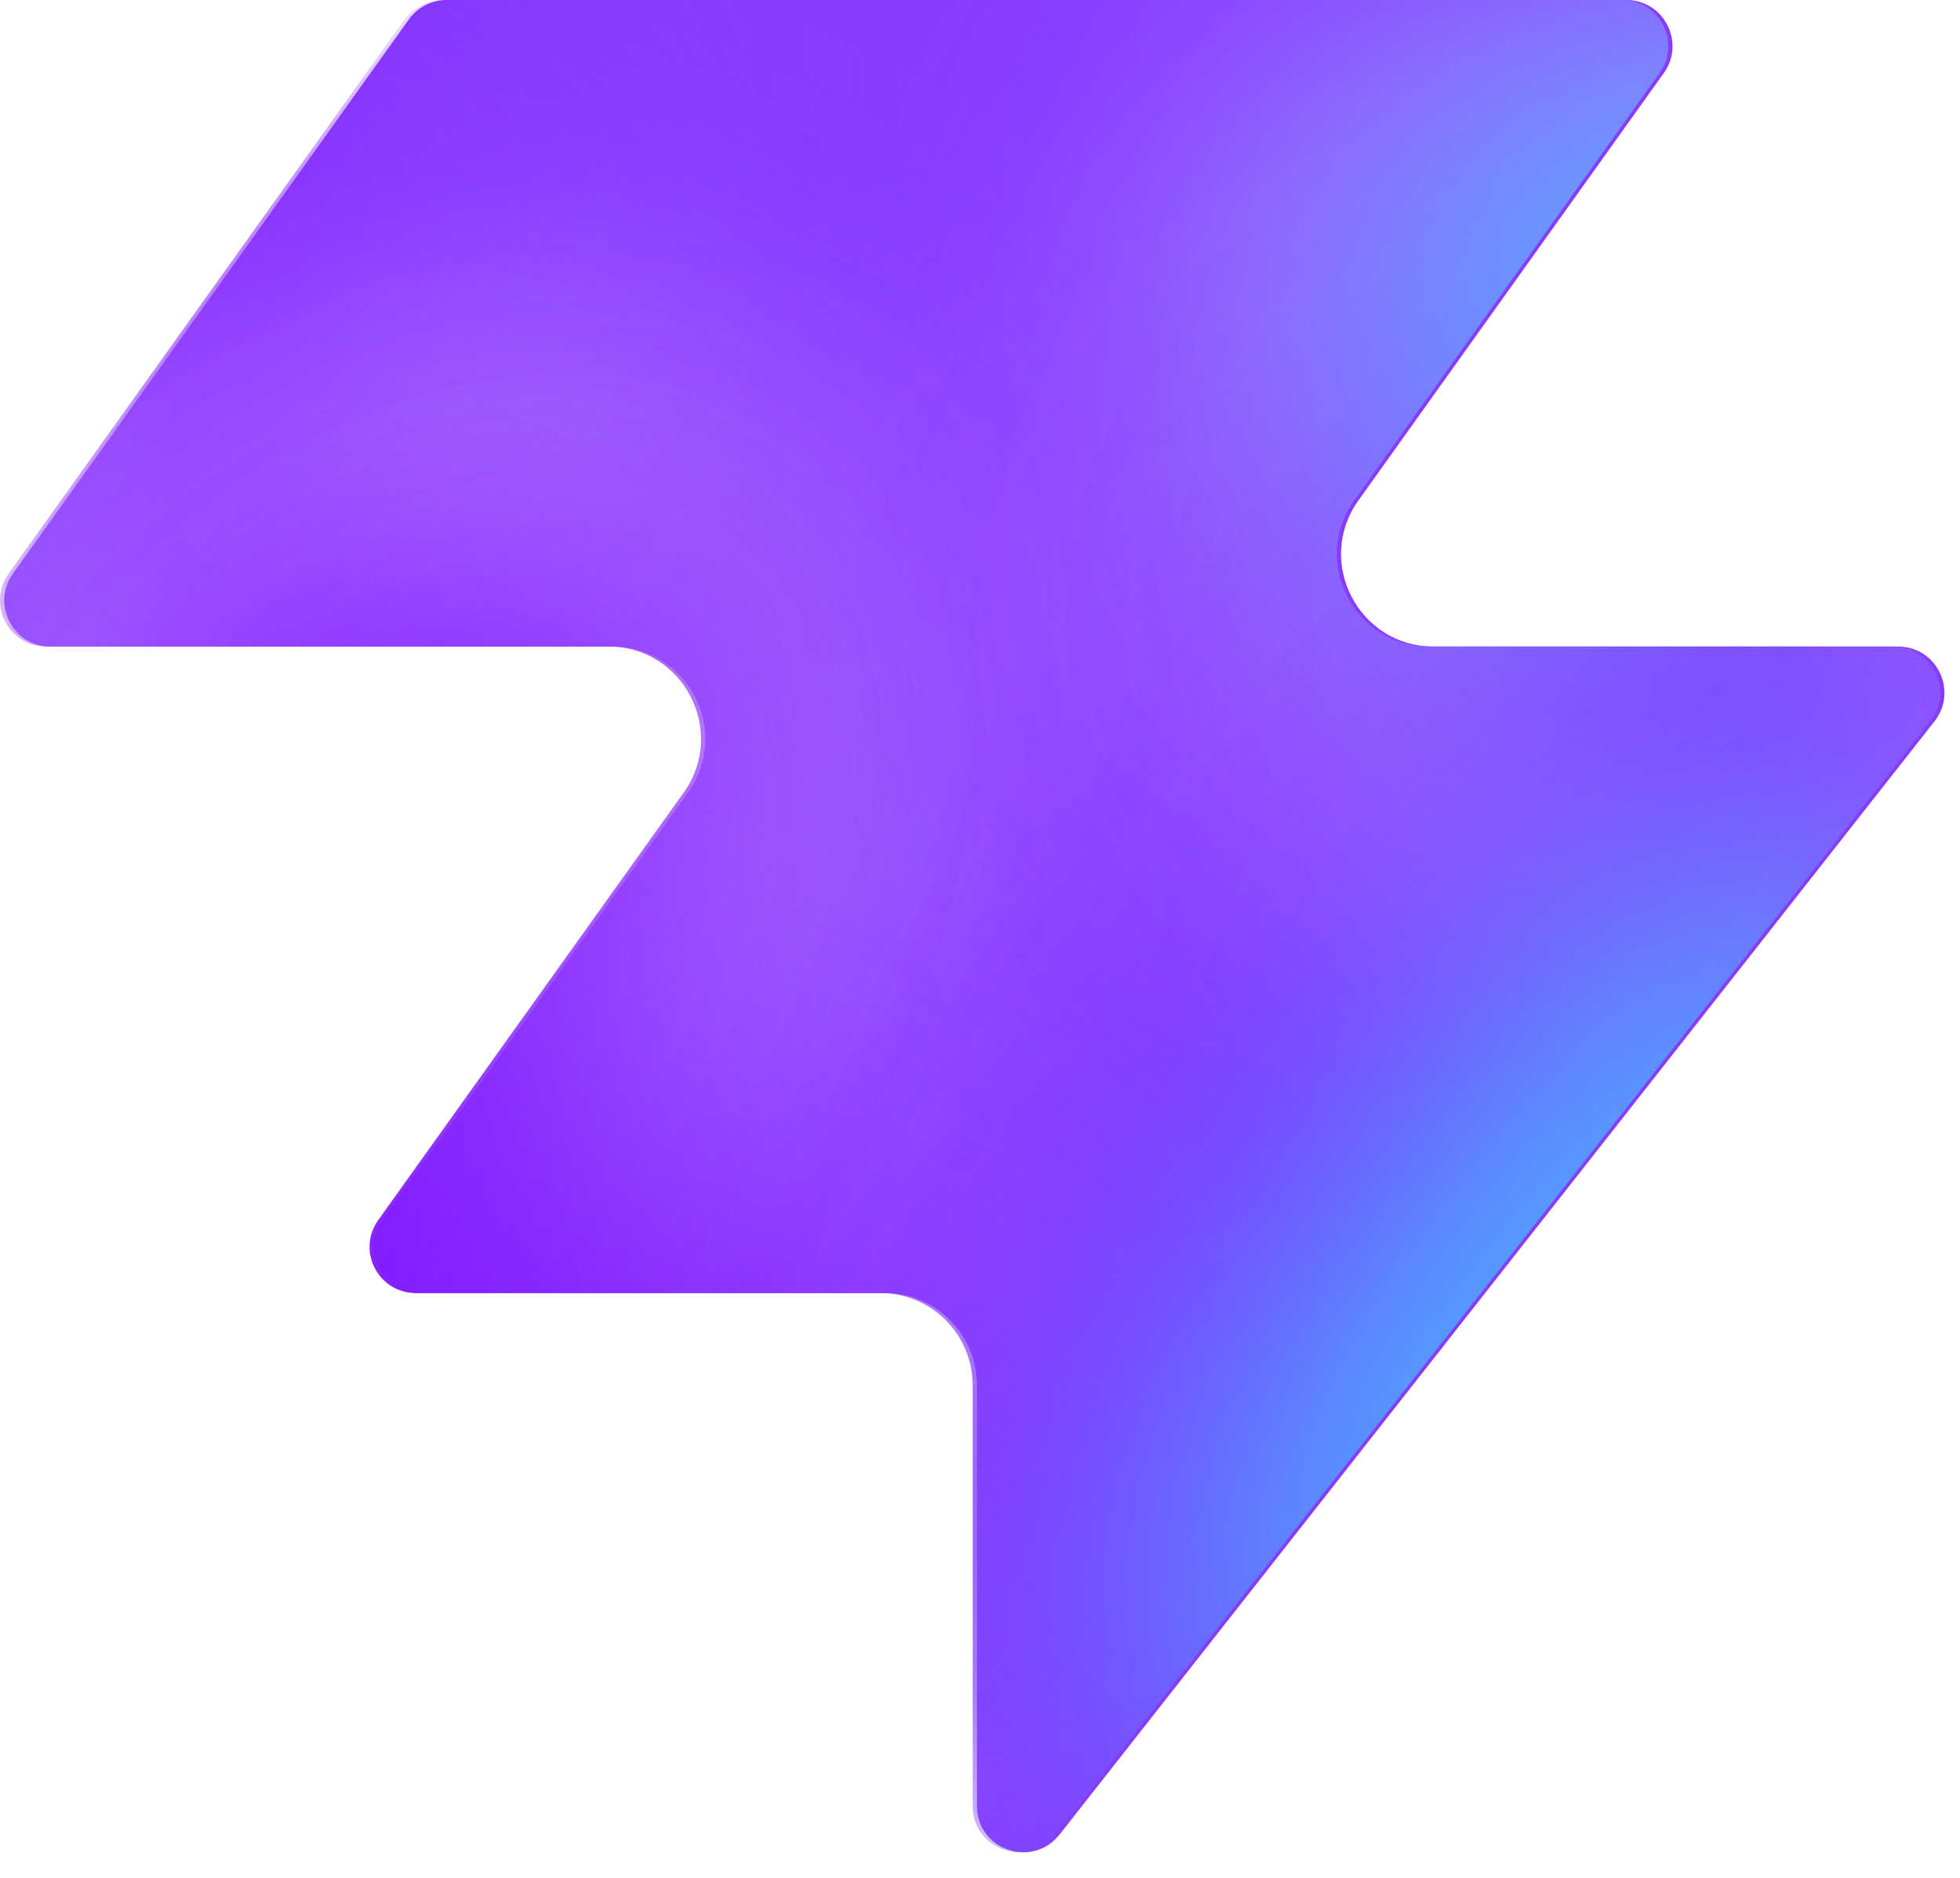
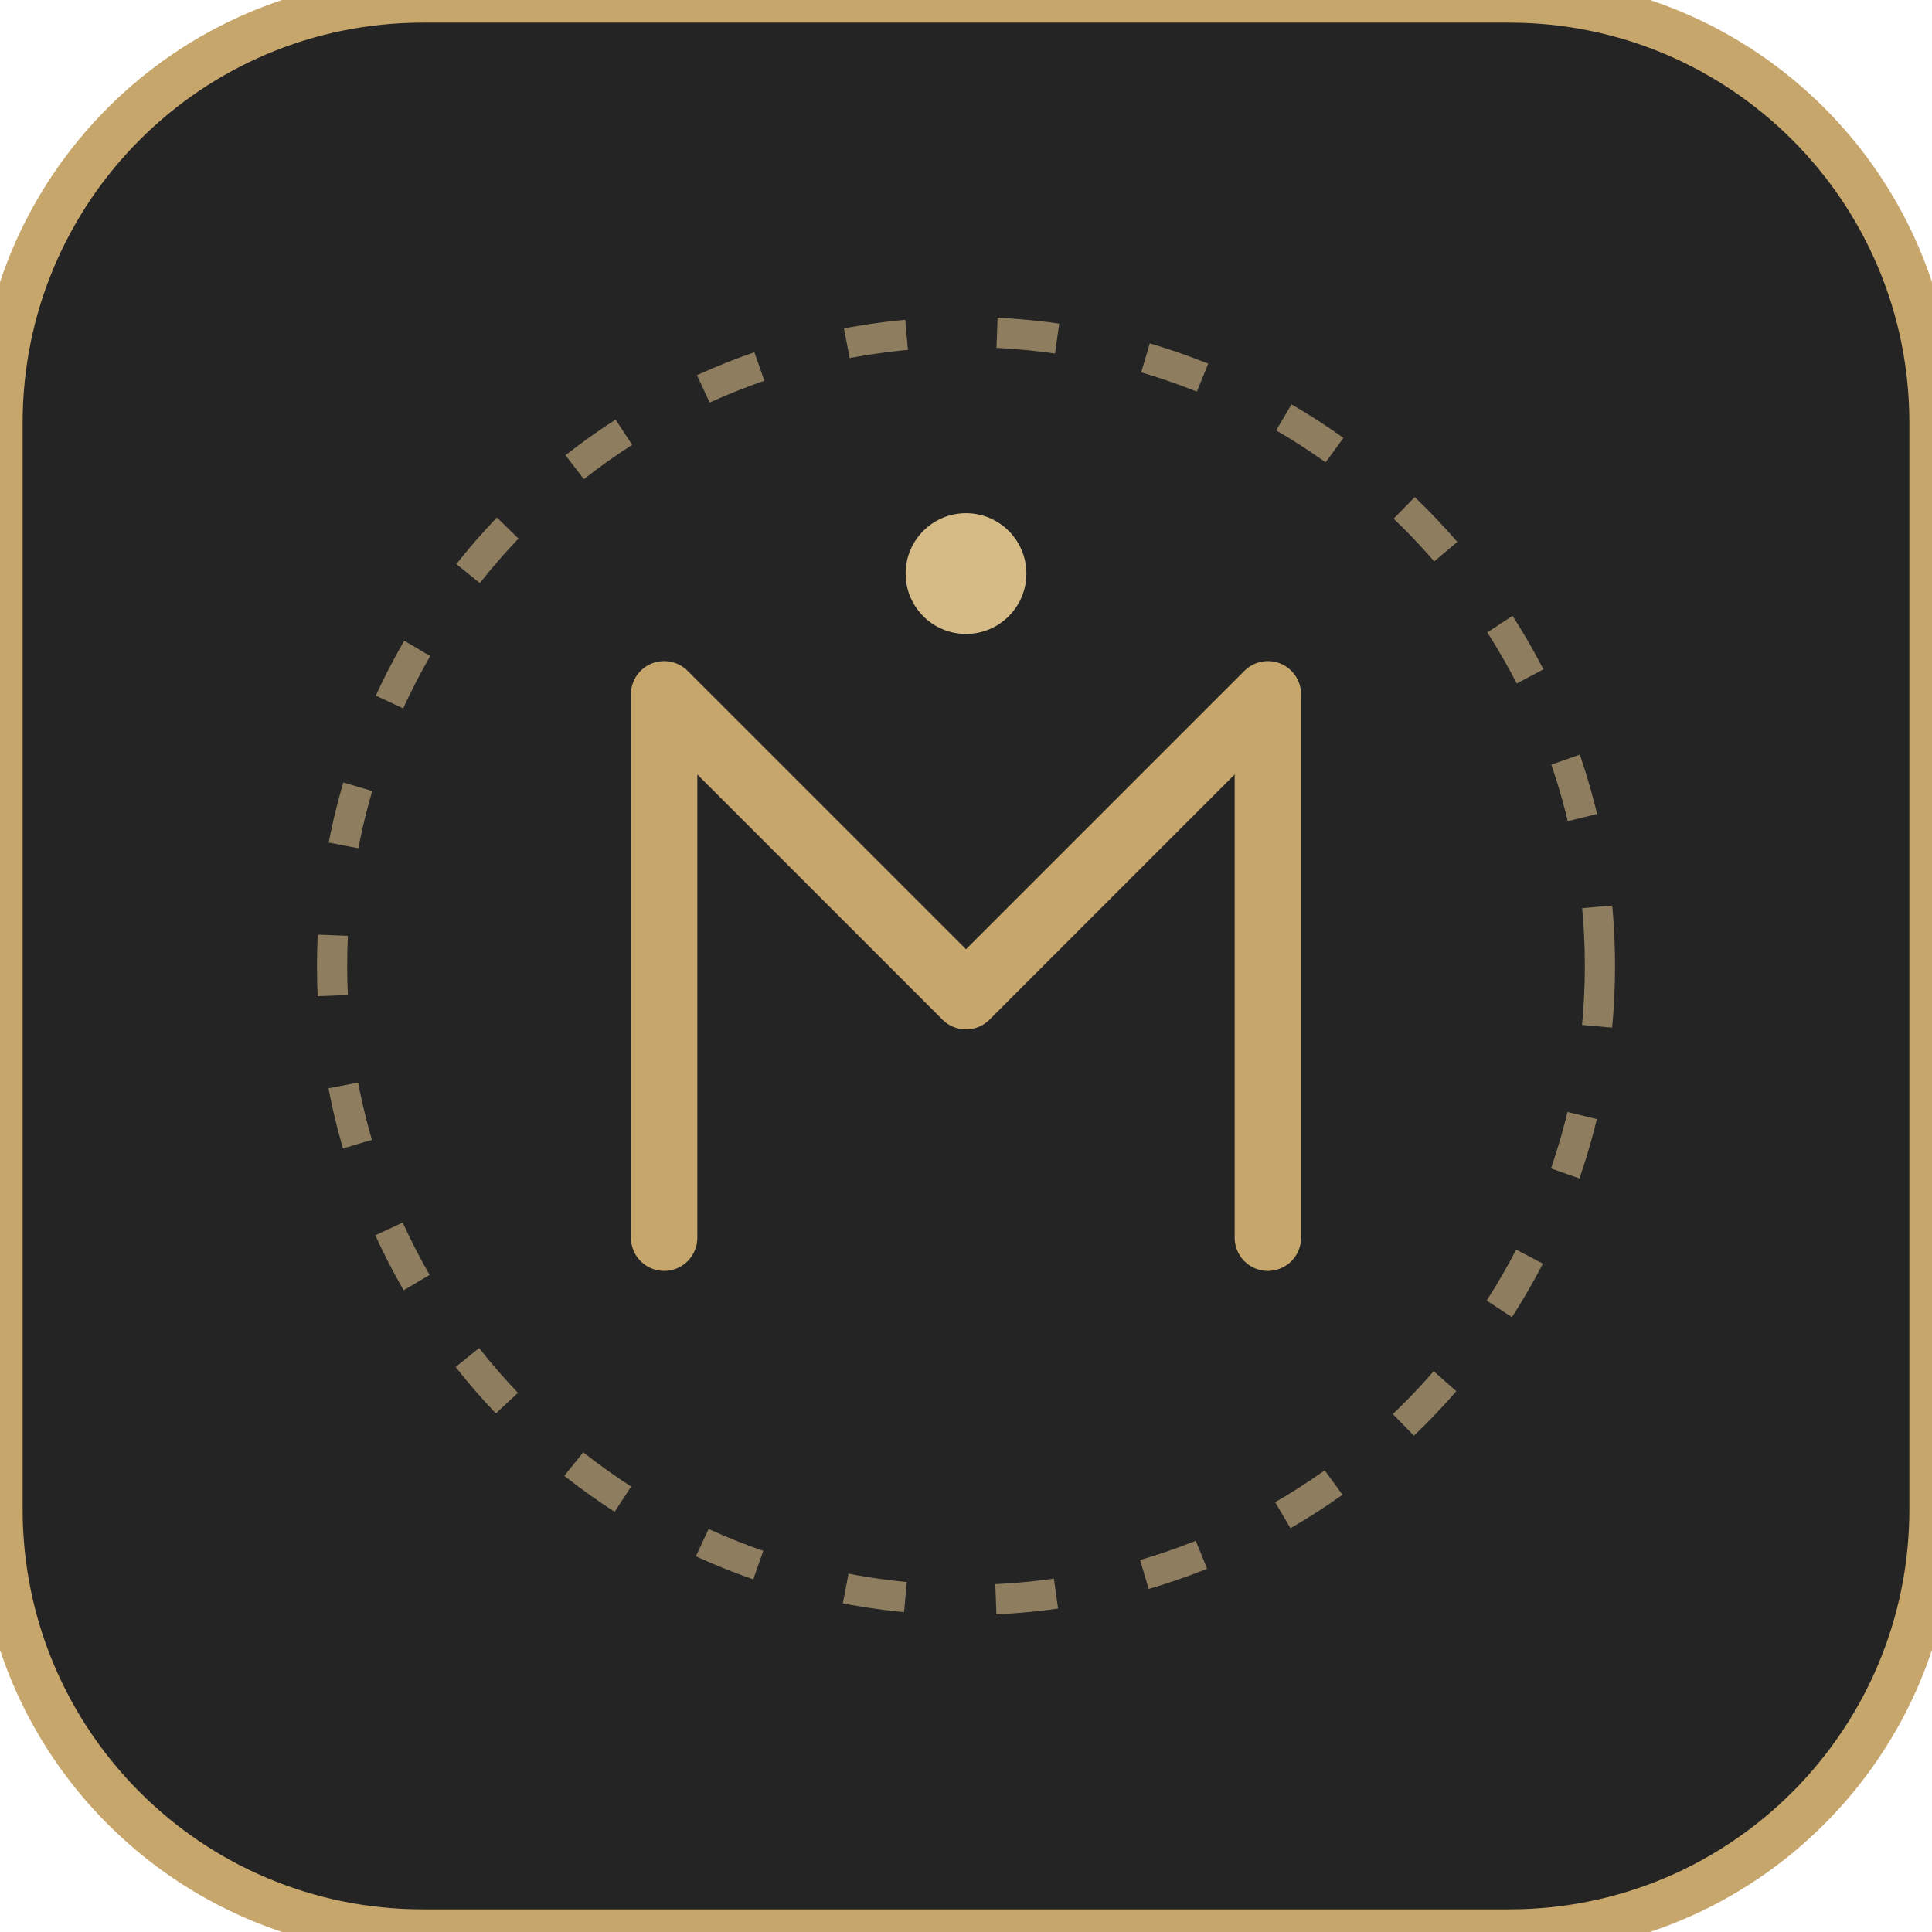
- <svg xmlns="http://www.w3.org/2000/svg" width="48" height="46" fill="none" viewBox="0 0 48 46">
-   <path fill="#863bff" d="M25.946 44.938c-.664.845-2.021.375-2.021-.698V33.937a2.26 2.26 0 0 0-2.262-2.262H10.287c-.92 0-1.456-1.04-.92-1.788l7.48-10.471c1.07-1.497 0-3.578-1.842-3.578H1.237c-.92 0-1.456-1.04-.92-1.788L10.013.474c.214-.297.556-.474.92-.474h28.894c.92 0 1.456 1.04.92 1.788l-7.48 10.471c-1.07 1.498 0 3.579 1.842 3.579h11.377c.943 0 1.473 1.088.89 1.83L25.947 44.94z" style="fill:#863bff;fill:color(display-p3 .525 .23 1);fill-opacity:1" />
-   <mask id="a" width="48" height="46" x="0" y="0" maskUnits="userSpaceOnUse" style="mask-type:alpha">
-     <path fill="#000" d="M25.842 44.938c-.664.844-2.021.375-2.021-.698V33.937a2.26 2.26 0 0 0-2.262-2.262H10.183c-.92 0-1.456-1.04-.92-1.788l7.48-10.471c1.07-1.498 0-3.579-1.842-3.579H1.133c-.92 0-1.456-1.04-.92-1.787L9.91.473c.214-.297.556-.474.92-.474h28.894c.92 0 1.456 1.04.92 1.788l-7.48 10.471c-1.07 1.498 0 3.578 1.842 3.578h11.377c.943 0 1.473 1.088.89 1.832L25.843 44.94z" style="fill:#000;fill-opacity:1" />
-   </mask>
-   <g mask="url(#a)">
-     <g filter="url(#b)">
-       <ellipse cx="5.508" cy="14.704" fill="#ede6ff" rx="5.508" ry="14.704" style="fill:#ede6ff;fill:color(display-p3 .927 .903 1);fill-opacity:1" transform="matrix(.00324 1 1 -.00324 -4.47 31.516)" />
-     </g>
-     <g filter="url(#c)">
-       <ellipse cx="10.399" cy="29.851" fill="#ede6ff" rx="10.399" ry="29.851" style="fill:#ede6ff;fill:color(display-p3 .927 .903 1);fill-opacity:1" transform="matrix(.00324 1 1 -.00324 -39.328 7.883)" />
-     </g>
-     <g filter="url(#d)">
-       <ellipse cx="5.508" cy="30.487" fill="#7e14ff" rx="5.508" ry="30.487" style="fill:#7e14ff;fill:color(display-p3 .492 .077 1);fill-opacity:1" transform="rotate(89.814 -25.913 -14.639)scale(1 -1)" />
-     </g>
-     <g filter="url(#e)">
-       <ellipse cx="5.508" cy="30.599" fill="#7e14ff" rx="5.508" ry="30.599" style="fill:#7e14ff;fill:color(display-p3 .492 .077 1);fill-opacity:1" transform="rotate(89.814 -32.644 -3.334)scale(1 -1)" />
-     </g>
-     <g filter="url(#f)">
-       <ellipse cx="5.508" cy="30.599" fill="#7e14ff" rx="5.508" ry="30.599" style="fill:#7e14ff;fill:color(display-p3 .492 .077 1);fill-opacity:1" transform="matrix(.00324 1 1 -.00324 -34.34 30.47)" />
-     </g>
-     <g filter="url(#g)">
-       <ellipse cx="14.072" cy="22.078" fill="#ede6ff" rx="14.072" ry="22.078" style="fill:#ede6ff;fill:color(display-p3 .927 .903 1);fill-opacity:1" transform="rotate(93.35 24.506 48.493)scale(-1 1)" />
-     </g>
-     <g filter="url(#h)">
-       <ellipse cx="3.47" cy="21.501" fill="#7e14ff" rx="3.47" ry="21.501" style="fill:#7e14ff;fill:color(display-p3 .492 .077 1);fill-opacity:1" transform="rotate(89.009 28.708 47.59)scale(-1 1)" />
-     </g>
-     <g filter="url(#i)">
-       <ellipse cx="3.47" cy="21.501" fill="#7e14ff" rx="3.47" ry="21.501" style="fill:#7e14ff;fill:color(display-p3 .492 .077 1);fill-opacity:1" transform="rotate(89.009 28.708 47.59)scale(-1 1)" />
-     </g>
-     <g filter="url(#j)">
-       <ellipse cx=".387" cy="8.972" fill="#7e14ff" rx="4.407" ry="29.108" style="fill:#7e14ff;fill:color(display-p3 .492 .077 1);fill-opacity:1" transform="rotate(39.51 .387 8.972)" />
-     </g>
-     <g filter="url(#k)">
-       <ellipse cx="47.523" cy="-6.092" fill="#7e14ff" rx="4.407" ry="29.108" style="fill:#7e14ff;fill:color(display-p3 .492 .077 1);fill-opacity:1" transform="rotate(37.892 47.523 -6.092)" />
-     </g>
-     <g filter="url(#l)">
-       <ellipse cx="41.412" cy="6.333" fill="#47bfff" rx="5.971" ry="9.665" style="fill:#47bfff;fill:color(display-p3 .28 .748 1);fill-opacity:1" transform="rotate(37.892 41.412 6.333)" />
-     </g>
-     <g filter="url(#m)">
-       <ellipse cx="-1.879" cy="38.332" fill="#7e14ff" rx="4.407" ry="29.108" style="fill:#7e14ff;fill:color(display-p3 .492 .077 1);fill-opacity:1" transform="rotate(37.892 -1.88 38.332)" />
-     </g>
-     <g filter="url(#n)">
-       <ellipse cx="-1.879" cy="38.332" fill="#7e14ff" rx="4.407" ry="29.108" style="fill:#7e14ff;fill:color(display-p3 .492 .077 1);fill-opacity:1" transform="rotate(37.892 -1.88 38.332)" />
-     </g>
-     <g filter="url(#o)">
-       <ellipse cx="35.651" cy="29.907" fill="#7e14ff" rx="4.407" ry="29.108" style="fill:#7e14ff;fill:color(display-p3 .492 .077 1);fill-opacity:1" transform="rotate(37.892 35.651 29.907)" />
-     </g>
-     <g filter="url(#p)">
-       <ellipse cx="38.418" cy="32.4" fill="#47bfff" rx="5.971" ry="15.297" style="fill:#47bfff;fill:color(display-p3 .28 .748 1);fill-opacity:1" transform="rotate(37.892 38.418 32.4)" />
-     </g>
-   </g>
-   <defs>
-     <filter id="b" width="60.045" height="41.654" x="-19.77" y="16.149" color-interpolation-filters="sRGB" filterUnits="userSpaceOnUse">
-       <feFlood flood-opacity="0" result="BackgroundImageFix" />
-       <feBlend in="SourceGraphic" in2="BackgroundImageFix" result="shape" />
-       <feGaussianBlur result="effect1_foregroundBlur_2002_17158" stdDeviation="7.659" />
-     </filter>
-     <filter id="c" width="90.34" height="51.437" x="-54.613" y="-7.533" color-interpolation-filters="sRGB" filterUnits="userSpaceOnUse">
-       <feFlood flood-opacity="0" result="BackgroundImageFix" />
-       <feBlend in="SourceGraphic" in2="BackgroundImageFix" result="shape" />
-       <feGaussianBlur result="effect1_foregroundBlur_2002_17158" stdDeviation="7.659" />
-     </filter>
-     <filter id="d" width="79.355" height="29.4" x="-49.64" y="2.03" color-interpolation-filters="sRGB" filterUnits="userSpaceOnUse">
-       <feFlood flood-opacity="0" result="BackgroundImageFix" />
-       <feBlend in="SourceGraphic" in2="BackgroundImageFix" result="shape" />
-       <feGaussianBlur result="effect1_foregroundBlur_2002_17158" stdDeviation="4.596" />
-     </filter>
-     <filter id="e" width="79.579" height="29.4" x="-45.045" y="20.029" color-interpolation-filters="sRGB" filterUnits="userSpaceOnUse">
-       <feFlood flood-opacity="0" result="BackgroundImageFix" />
-       <feBlend in="SourceGraphic" in2="BackgroundImageFix" result="shape" />
-       <feGaussianBlur result="effect1_foregroundBlur_2002_17158" stdDeviation="4.596" />
-     </filter>
-     <filter id="f" width="79.579" height="29.4" x="-43.513" y="21.178" color-interpolation-filters="sRGB" filterUnits="userSpaceOnUse">
-       <feFlood flood-opacity="0" result="BackgroundImageFix" />
-       <feBlend in="SourceGraphic" in2="BackgroundImageFix" result="shape" />
-       <feGaussianBlur result="effect1_foregroundBlur_2002_17158" stdDeviation="4.596" />
-     </filter>
-     <filter id="g" width="74.749" height="58.852" x="15.756" y="-17.901" color-interpolation-filters="sRGB" filterUnits="userSpaceOnUse">
-       <feFlood flood-opacity="0" result="BackgroundImageFix" />
-       <feBlend in="SourceGraphic" in2="BackgroundImageFix" result="shape" />
-       <feGaussianBlur result="effect1_foregroundBlur_2002_17158" stdDeviation="7.659" />
-     </filter>
-     <filter id="h" width="61.377" height="25.362" x="23.548" y="2.284" color-interpolation-filters="sRGB" filterUnits="userSpaceOnUse">
-       <feFlood flood-opacity="0" result="BackgroundImageFix" />
-       <feBlend in="SourceGraphic" in2="BackgroundImageFix" result="shape" />
-       <feGaussianBlur result="effect1_foregroundBlur_2002_17158" stdDeviation="4.596" />
-     </filter>
-     <filter id="i" width="61.377" height="25.362" x="23.548" y="2.284" color-interpolation-filters="sRGB" filterUnits="userSpaceOnUse">
-       <feFlood flood-opacity="0" result="BackgroundImageFix" />
-       <feBlend in="SourceGraphic" in2="BackgroundImageFix" result="shape" />
-       <feGaussianBlur result="effect1_foregroundBlur_2002_17158" stdDeviation="4.596" />
-     </filter>
-     <filter id="j" width="56.045" height="63.649" x="-27.636" y="-22.853" color-interpolation-filters="sRGB" filterUnits="userSpaceOnUse">
-       <feFlood flood-opacity="0" result="BackgroundImageFix" />
-       <feBlend in="SourceGraphic" in2="BackgroundImageFix" result="shape" />
-       <feGaussianBlur result="effect1_foregroundBlur_2002_17158" stdDeviation="4.596" />
-     </filter>
-     <filter id="k" width="54.814" height="64.646" x="20.116" y="-38.415" color-interpolation-filters="sRGB" filterUnits="userSpaceOnUse">
-       <feFlood flood-opacity="0" result="BackgroundImageFix" />
-       <feBlend in="SourceGraphic" in2="BackgroundImageFix" result="shape" />
-       <feGaussianBlur result="effect1_foregroundBlur_2002_17158" stdDeviation="4.596" />
-     </filter>
-     <filter id="l" width="33.541" height="35.313" x="24.641" y="-11.323" color-interpolation-filters="sRGB" filterUnits="userSpaceOnUse">
-       <feFlood flood-opacity="0" result="BackgroundImageFix" />
-       <feBlend in="SourceGraphic" in2="BackgroundImageFix" result="shape" />
-       <feGaussianBlur result="effect1_foregroundBlur_2002_17158" stdDeviation="4.596" />
-     </filter>
-     <filter id="m" width="54.814" height="64.646" x="-29.286" y="6.009" color-interpolation-filters="sRGB" filterUnits="userSpaceOnUse">
-       <feFlood flood-opacity="0" result="BackgroundImageFix" />
-       <feBlend in="SourceGraphic" in2="BackgroundImageFix" result="shape" />
-       <feGaussianBlur result="effect1_foregroundBlur_2002_17158" stdDeviation="4.596" />
-     </filter>
-     <filter id="n" width="54.814" height="64.646" x="-29.286" y="6.009" color-interpolation-filters="sRGB" filterUnits="userSpaceOnUse">
-       <feFlood flood-opacity="0" result="BackgroundImageFix" />
-       <feBlend in="SourceGraphic" in2="BackgroundImageFix" result="shape" />
-       <feGaussianBlur result="effect1_foregroundBlur_2002_17158" stdDeviation="4.596" />
-     </filter>
-     <filter id="o" width="54.814" height="64.646" x="8.244" y="-2.416" color-interpolation-filters="sRGB" filterUnits="userSpaceOnUse">
-       <feFlood flood-opacity="0" result="BackgroundImageFix" />
-       <feBlend in="SourceGraphic" in2="BackgroundImageFix" result="shape" />
-       <feGaussianBlur result="effect1_foregroundBlur_2002_17158" stdDeviation="4.596" />
-     </filter>
-     <filter id="p" width="39.409" height="43.623" x="18.713" y="10.588" color-interpolation-filters="sRGB" filterUnits="userSpaceOnUse">
-       <feFlood flood-opacity="0" result="BackgroundImageFix" />
-       <feBlend in="SourceGraphic" in2="BackgroundImageFix" result="shape" />
-       <feGaussianBlur result="effect1_foregroundBlur_2002_17158" stdDeviation="4.596" />
-     </filter>
-   </defs>
+ <svg xmlns="http://www.w3.org/2000/svg" viewBox="0 0 64 64" fill="none">
+   <rect width="64" height="64" rx="14" fill="#242424" stroke="#C6A66B" stroke-width="1.5" />
+   <circle cx="32" cy="32" r="21" stroke="#D6BB87" stroke-width="1" stroke-dasharray="2 3" opacity="0.6" />
+   <path d="M22 41V23L32 33L42 23V41" stroke="#C6A66B" stroke-width="2.2" stroke-linecap="round" stroke-linejoin="round" />
+   <circle cx="32" cy="19" r="2" fill="#D6BB87" />
</svg>
